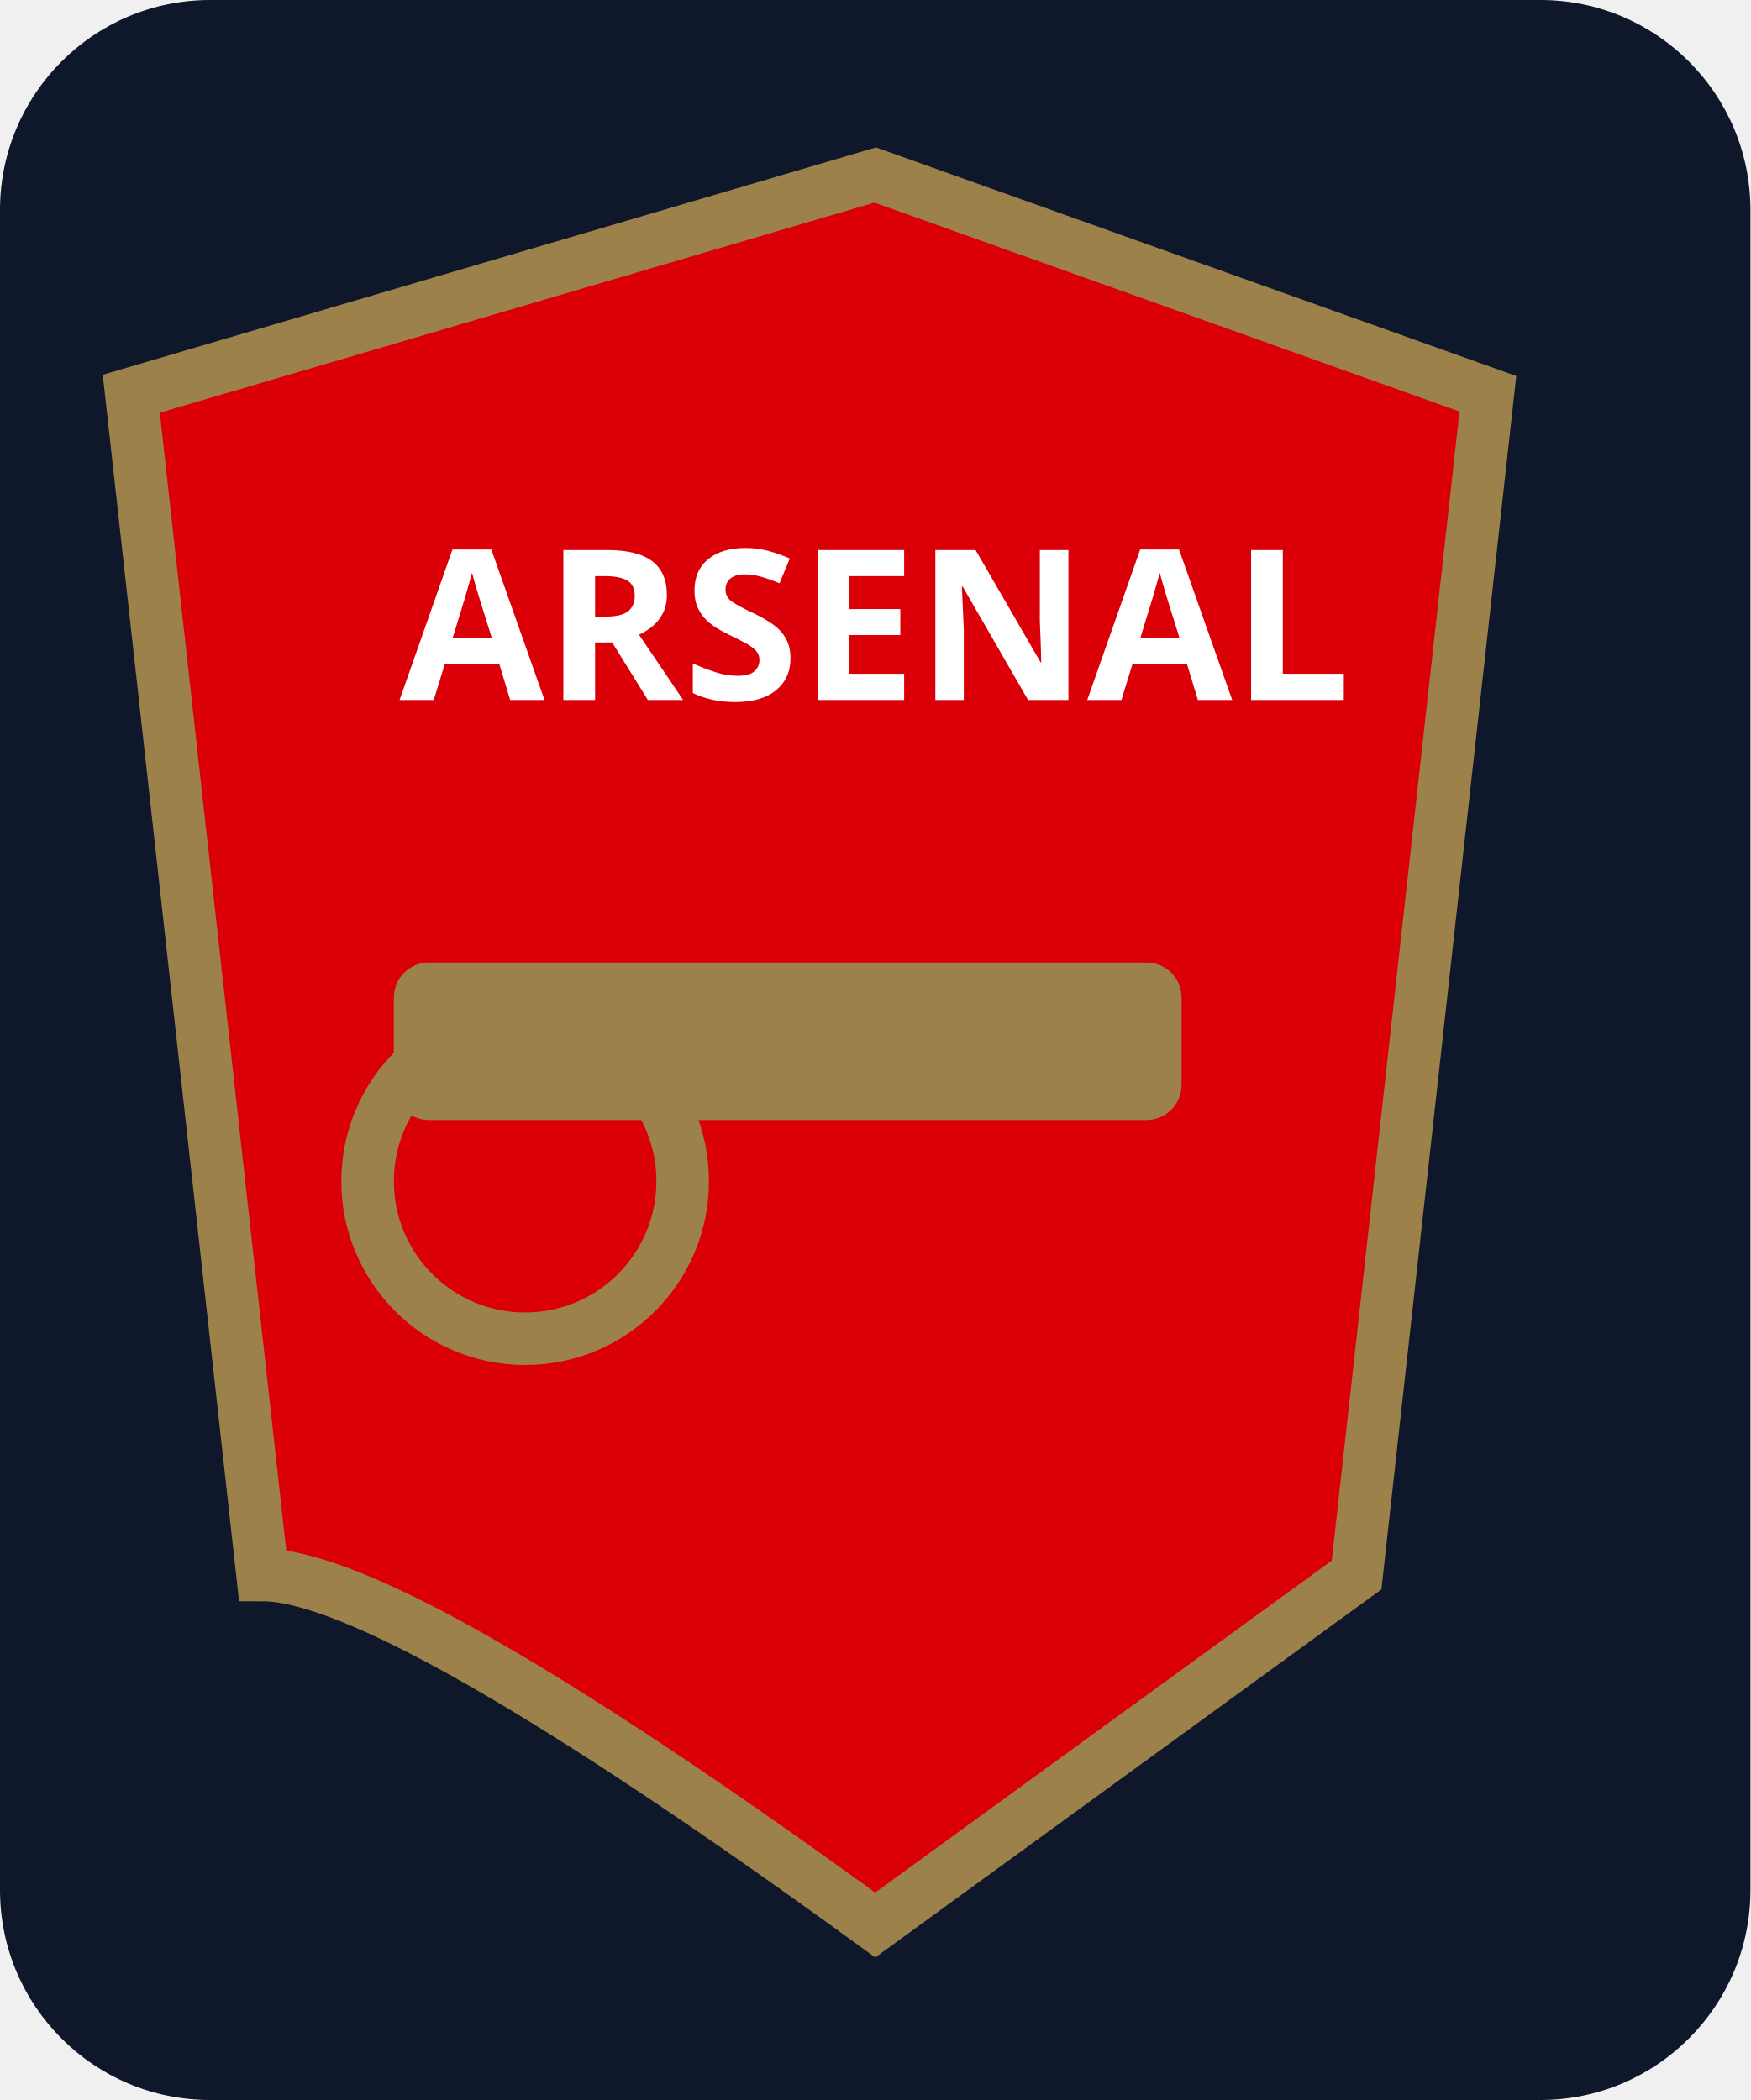
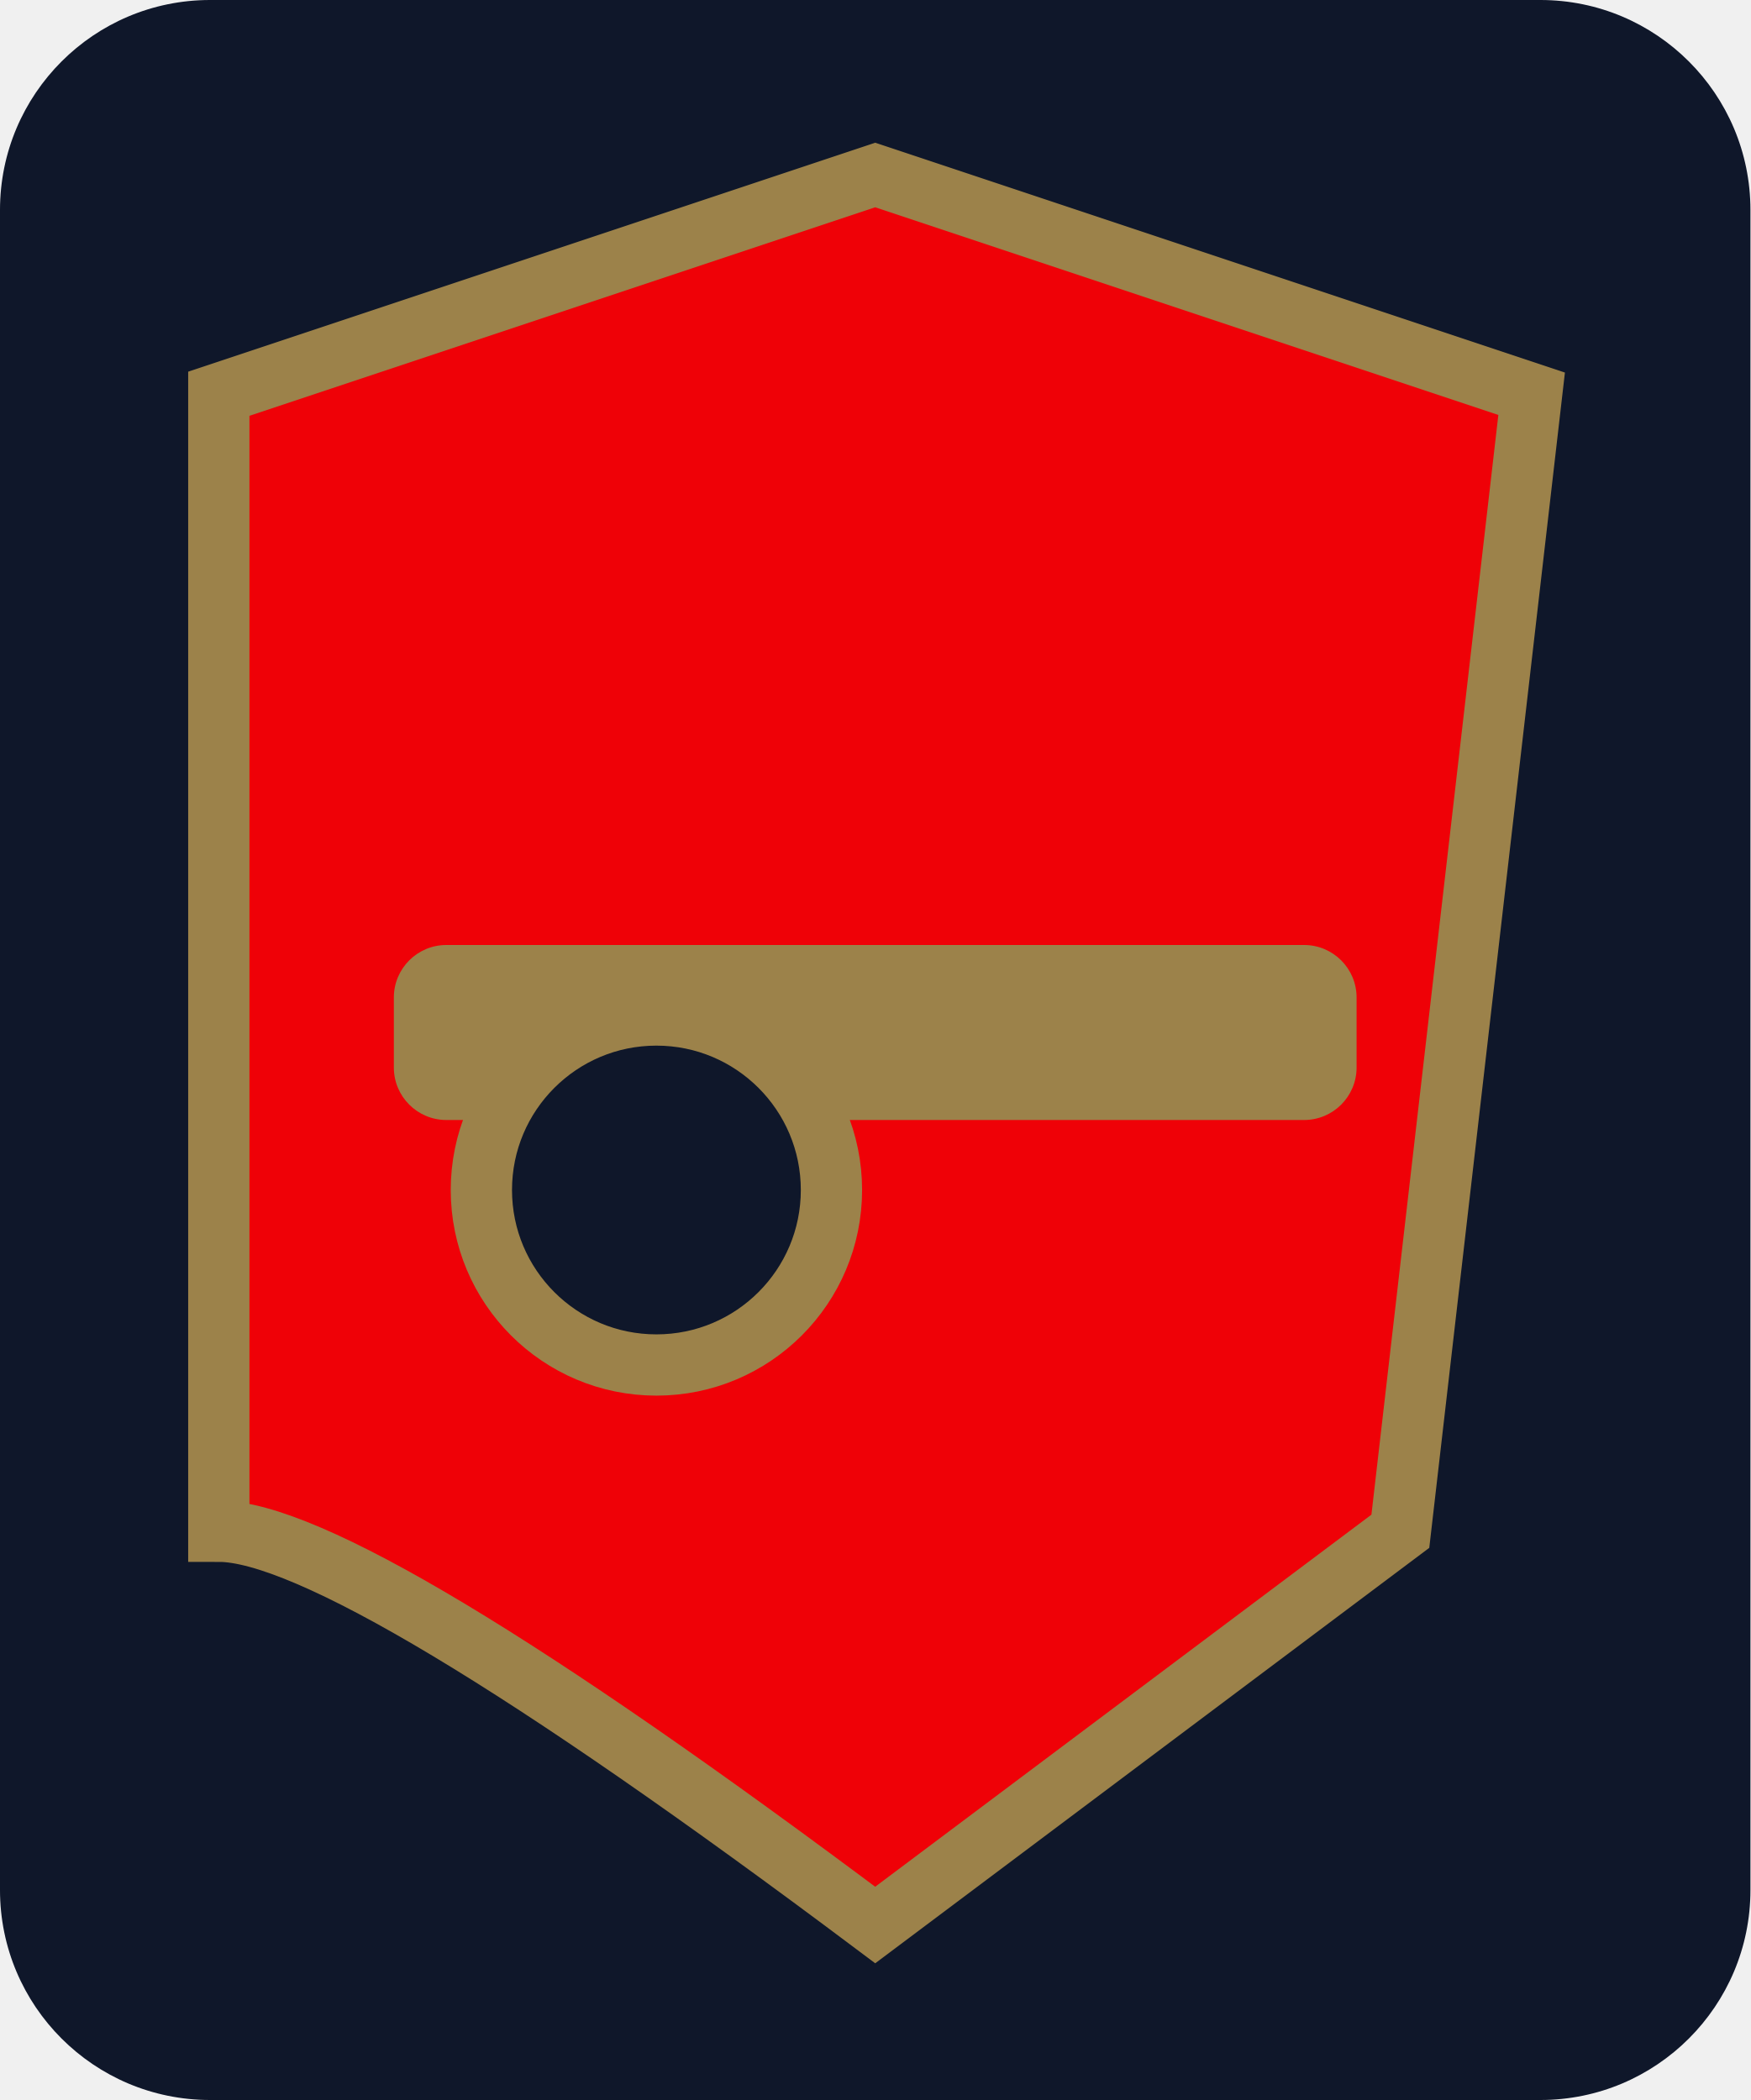
- <svg xmlns="http://www.w3.org/2000/svg" viewBox="0 0 200 240" width="200" height="240">
-   <rect width="100%" height="100%" rx="24" fill="#0f172a" />
-   <path d="M100 20 L170 45 L155 180 Q100 220 100 220 Q45 180 30 180 L15 45 Z" fill="#DB0007" stroke="#9C824A" stroke-width="6" />
-   <rect x="45" y="110" width="90" height="18" rx="4" fill="#9C824A" />
-   <circle cx="60" cy="135" r="18" fill="none" stroke="#9C824A" stroke-width="6" />
-   <text x="100" y="80" font-family="Impact, sans-serif" font-size="24" font-weight="900" fill="#FFFFFF" text-anchor="middle">ARSENAL</text>
+ <svg xmlns="http://www.w3.org/2000/svg" viewBox="0 0 200 240" width="100%" height="100%">
+   <rect width="200" height="240" rx="24" fill="#0f172a" />
+   <path d="M100 20 L175 45 L160 175 Q100 220 100 220 Q40 175 25 175 L25 45 Z" fill="#EF0107" stroke="#9C824A" stroke-width="7" />
+   <rect x="45" y="108" width="110" height="20" rx="6" fill="#9C824A" />
+   <circle cx="75" cy="136" r="20" fill="#0f172a" stroke="#9C824A" stroke-width="7" />
</svg>
